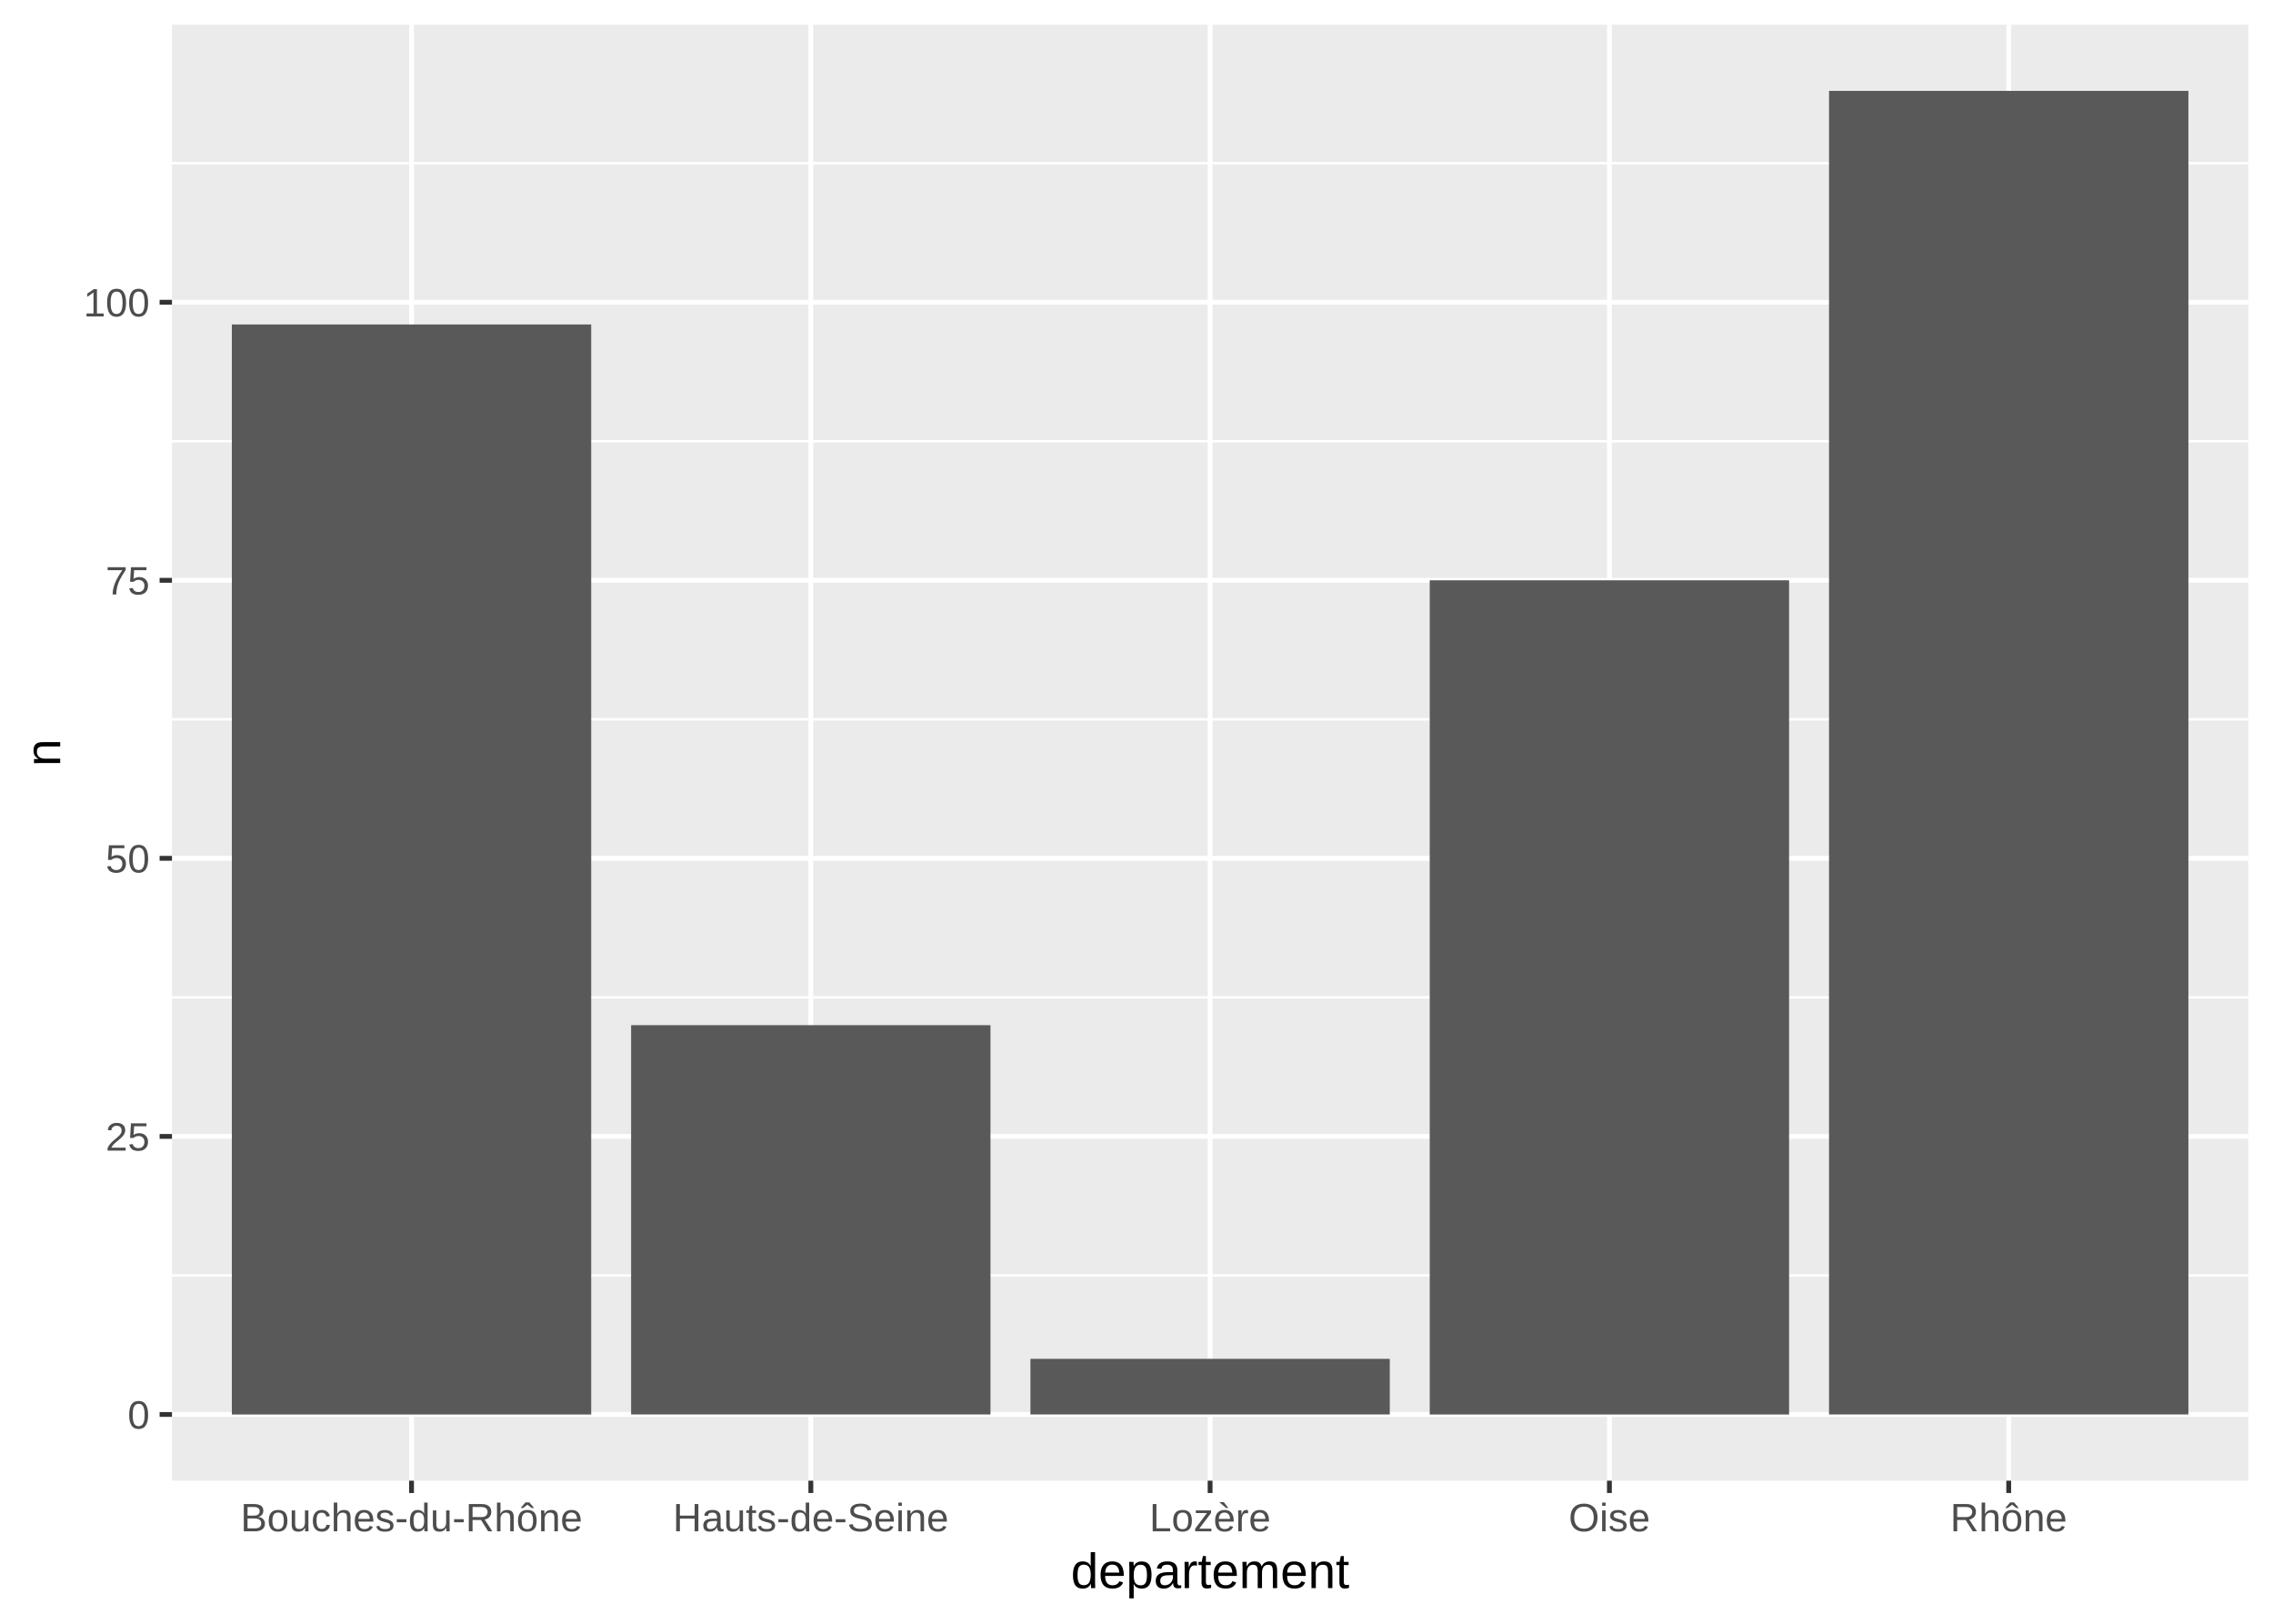
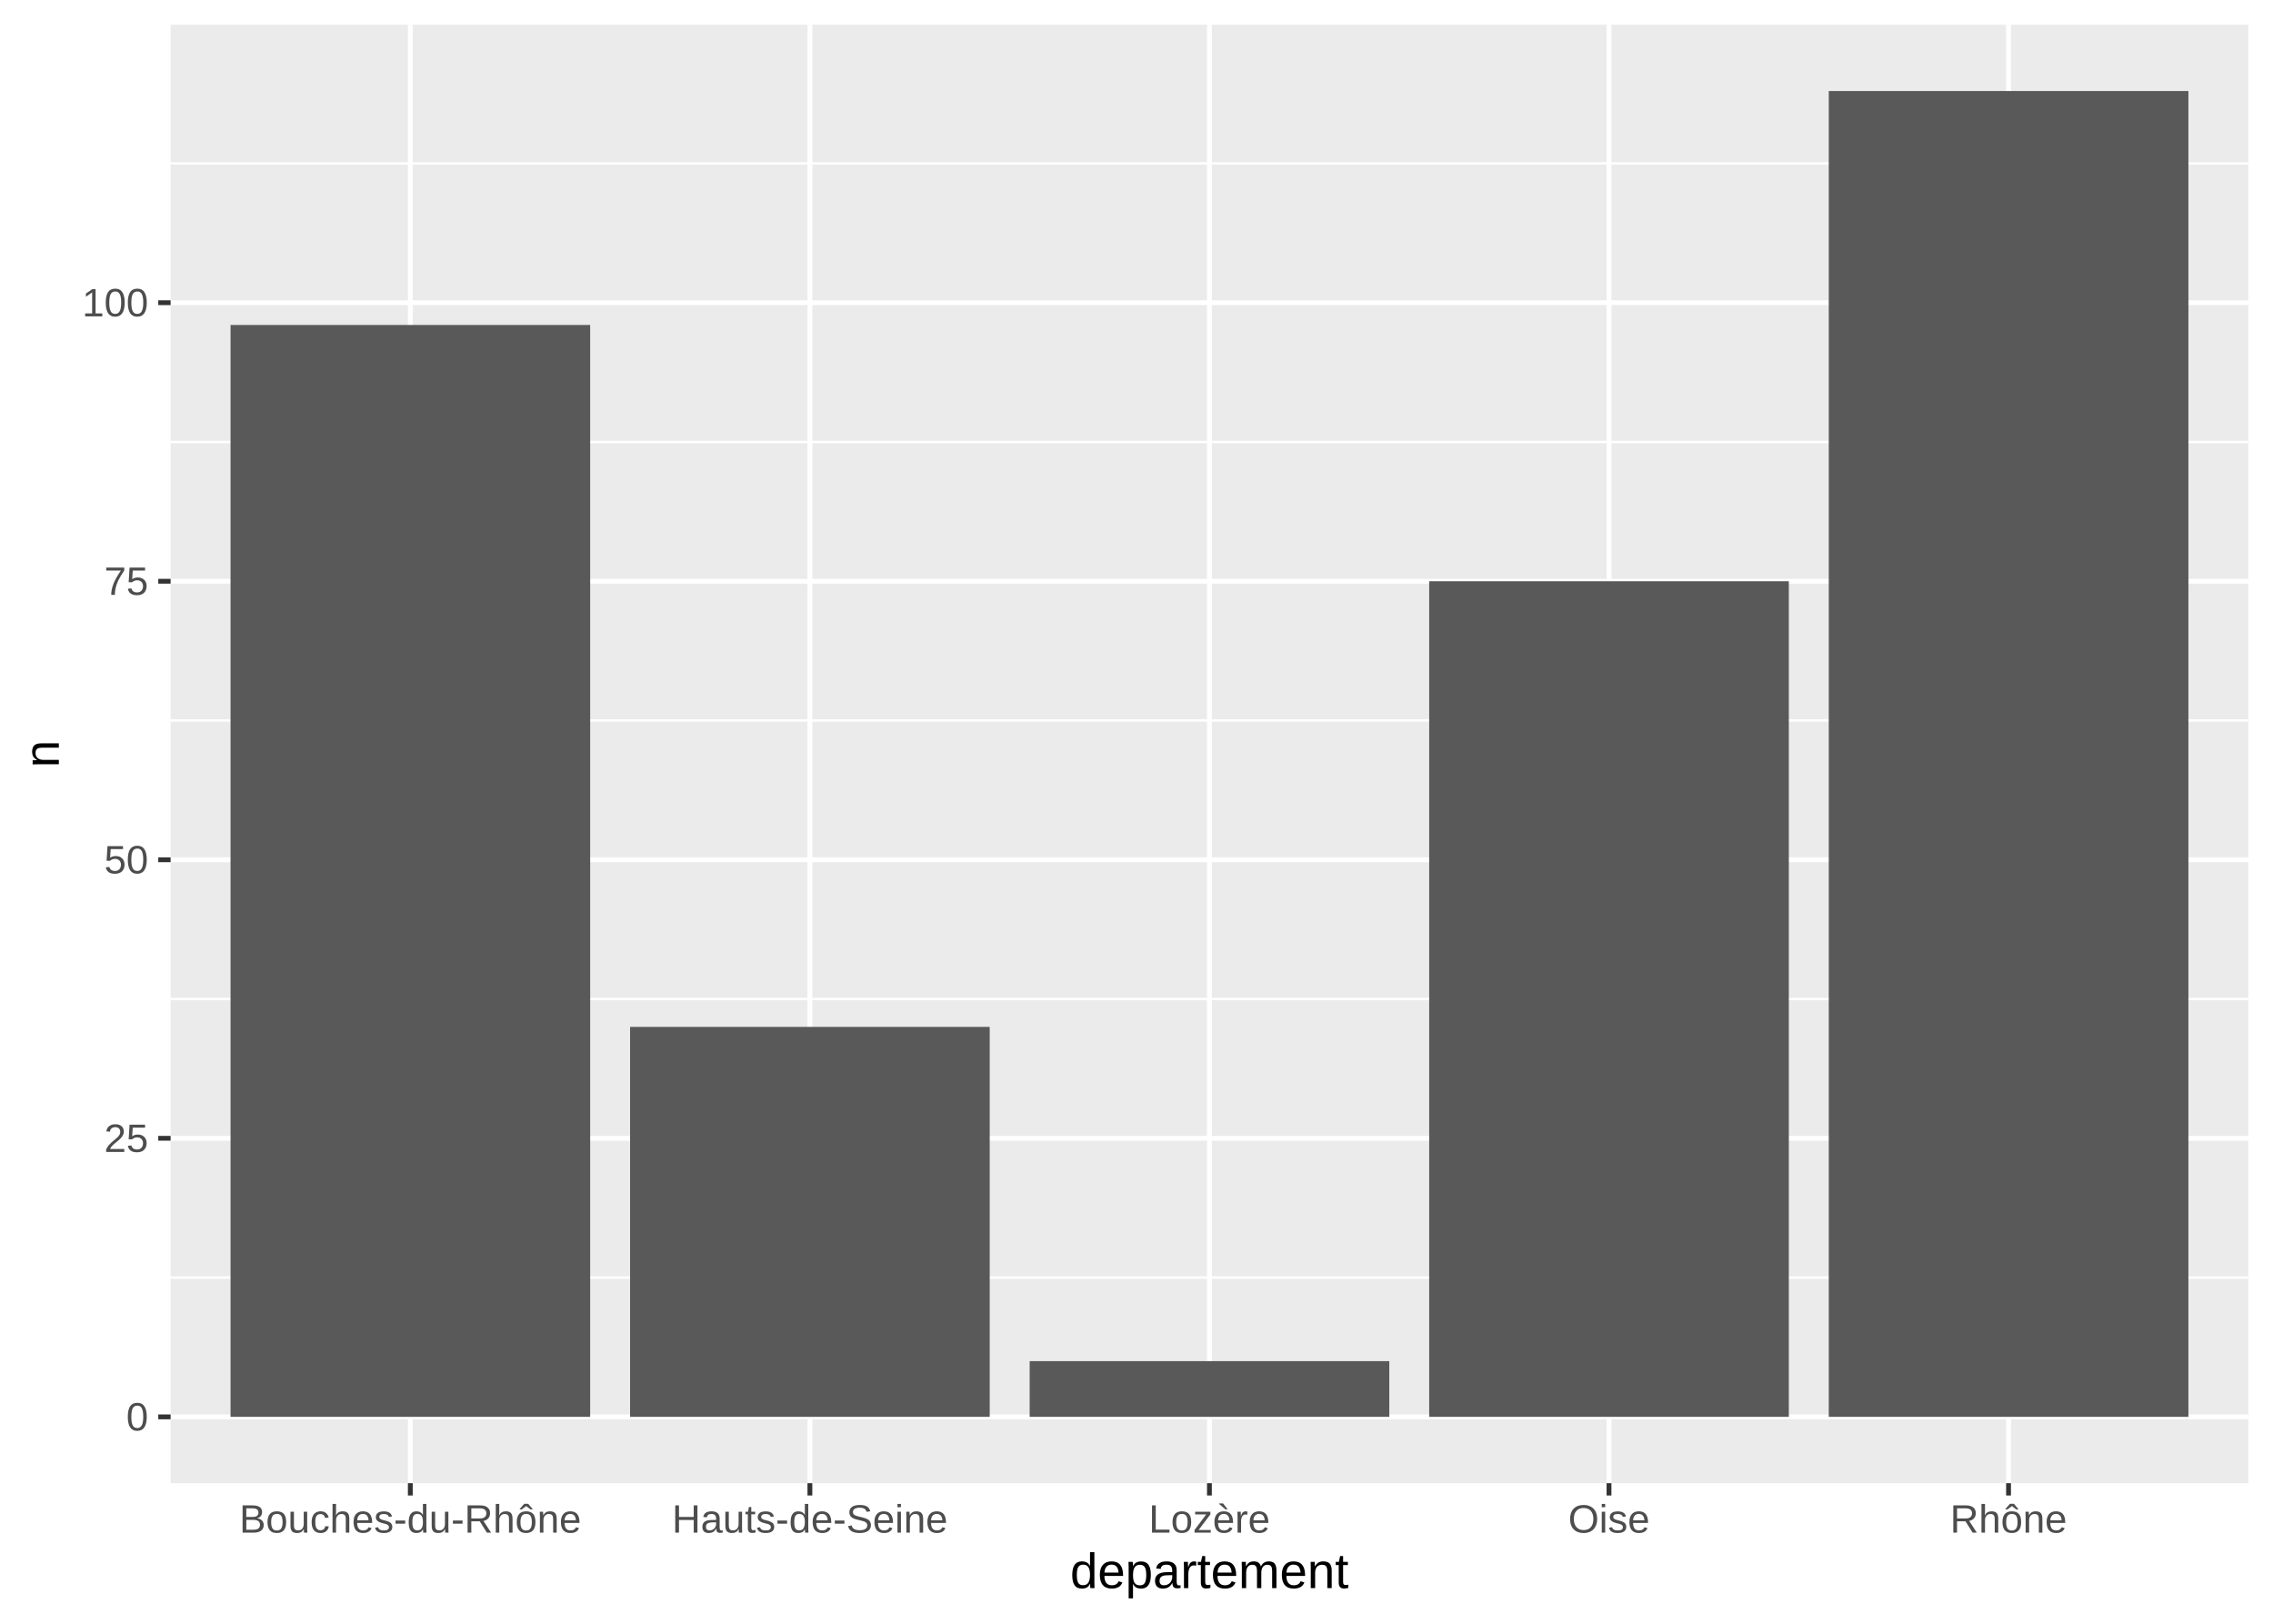
- <svg xmlns="http://www.w3.org/2000/svg" viewBox="0 0 504.00 360.00">
+ <svg xmlns="http://www.w3.org/2000/svg" class="svglite" width="504.00pt" height="360.00pt" viewBox="0 0 504.00 360.00">
  <defs>
    <style type="text/css">
-     line, polyline, polygon, path, rect, circle {
+     .svglite line, .svglite polyline, .svglite polygon, .svglite path, .svglite rect, .svglite circle {
      fill: none;
      stroke: #000000;
      stroke-linecap: round;
      stroke-linejoin: round;
      stroke-miterlimit: 10.00;
    }
  </style>
  </defs>
  <rect width="100%" height="100%" style="stroke: none; fill: #FFFFFF;" />
-   <rect x="0.00" y="0.00" width="504.00" height="360.00" style="stroke-width: 1.07; stroke: #FFFFFF; fill: #FFFFFF;" />
  <defs>
-     <clipPath id="cpMzguMTN8NDk4LjUyfDMyOC4yOHw1LjQ4">
-       <rect x="38.13" y="5.48" width="460.39" height="322.80" />
-     </clipPath>
-   </defs>
-   <rect x="38.13" y="5.48" width="460.39" height="322.80" style="stroke-width: 1.07; stroke: none; fill: #EBEBEB;" clip-path="url(#cpMzguMTN8NDk4LjUyfDMyOC4yOHw1LjQ4)" />
-   <polyline points="38.13,282.78 498.52,282.78 " style="stroke-width: 0.53; stroke: #FFFFFF; stroke-linecap: butt;" clip-path="url(#cpMzguMTN8NDk4LjUyfDMyOC4yOHw1LjQ4)" />
-   <polyline points="38.13,221.13 498.52,221.13 " style="stroke-width: 0.53; stroke: #FFFFFF; stroke-linecap: butt;" clip-path="url(#cpMzguMTN8NDk4LjUyfDMyOC4yOHw1LjQ4)" />
-   <polyline points="38.13,159.48 498.52,159.48 " style="stroke-width: 0.53; stroke: #FFFFFF; stroke-linecap: butt;" clip-path="url(#cpMzguMTN8NDk4LjUyfDMyOC4yOHw1LjQ4)" />
-   <polyline points="38.13,97.83 498.52,97.83 " style="stroke-width: 0.53; stroke: #FFFFFF; stroke-linecap: butt;" clip-path="url(#cpMzguMTN8NDk4LjUyfDMyOC4yOHw1LjQ4)" />
-   <polyline points="38.13,36.18 498.52,36.18 " style="stroke-width: 0.53; stroke: #FFFFFF; stroke-linecap: butt;" clip-path="url(#cpMzguMTN8NDk4LjUyfDMyOC4yOHw1LjQ4)" />
-   <polyline points="38.13,313.60 498.52,313.60 " style="stroke-width: 1.07; stroke: #FFFFFF; stroke-linecap: butt;" clip-path="url(#cpMzguMTN8NDk4LjUyfDMyOC4yOHw1LjQ4)" />
-   <polyline points="38.13,251.95 498.52,251.95 " style="stroke-width: 1.07; stroke: #FFFFFF; stroke-linecap: butt;" clip-path="url(#cpMzguMTN8NDk4LjUyfDMyOC4yOHw1LjQ4)" />
-   <polyline points="38.13,190.30 498.52,190.30 " style="stroke-width: 1.07; stroke: #FFFFFF; stroke-linecap: butt;" clip-path="url(#cpMzguMTN8NDk4LjUyfDMyOC4yOHw1LjQ4)" />
-   <polyline points="38.13,128.66 498.52,128.66 " style="stroke-width: 1.07; stroke: #FFFFFF; stroke-linecap: butt;" clip-path="url(#cpMzguMTN8NDk4LjUyfDMyOC4yOHw1LjQ4)" />
-   <polyline points="38.13,67.01 498.52,67.01 " style="stroke-width: 1.07; stroke: #FFFFFF; stroke-linecap: butt;" clip-path="url(#cpMzguMTN8NDk4LjUyfDMyOC4yOHw1LjQ4)" />
-   <polyline points="91.25,328.28 91.25,5.48 " style="stroke-width: 1.07; stroke: #FFFFFF; stroke-linecap: butt;" clip-path="url(#cpMzguMTN8NDk4LjUyfDMyOC4yOHw1LjQ4)" />
-   <polyline points="179.79,328.28 179.79,5.48 " style="stroke-width: 1.07; stroke: #FFFFFF; stroke-linecap: butt;" clip-path="url(#cpMzguMTN8NDk4LjUyfDMyOC4yOHw1LjQ4)" />
-   <polyline points="268.32,328.28 268.32,5.48 " style="stroke-width: 1.07; stroke: #FFFFFF; stroke-linecap: butt;" clip-path="url(#cpMzguMTN8NDk4LjUyfDMyOC4yOHw1LjQ4)" />
-   <polyline points="356.86,328.28 356.86,5.48 " style="stroke-width: 1.07; stroke: #FFFFFF; stroke-linecap: butt;" clip-path="url(#cpMzguMTN8NDk4LjUyfDMyOC4yOHw1LjQ4)" />
-   <polyline points="445.40,328.28 445.40,5.48 " style="stroke-width: 1.07; stroke: #FFFFFF; stroke-linecap: butt;" clip-path="url(#cpMzguMTN8NDk4LjUyfDMyOC4yOHw1LjQ4)" />
-   <rect x="51.41" y="71.94" width="79.68" height="241.67" style="stroke-width: 1.07; stroke: none; stroke-linecap: square; stroke-linejoin: miter; fill: #595959;" clip-path="url(#cpMzguMTN8NDk4LjUyfDMyOC4yOHw1LjQ4)" />
-   <rect x="139.94" y="227.29" width="79.68" height="86.31" style="stroke-width: 1.07; stroke: none; stroke-linecap: square; stroke-linejoin: miter; fill: #595959;" clip-path="url(#cpMzguMTN8NDk4LjUyfDMyOC4yOHw1LjQ4)" />
-   <rect x="228.48" y="301.27" width="79.68" height="12.33" style="stroke-width: 1.07; stroke: none; stroke-linecap: square; stroke-linejoin: miter; fill: #595959;" clip-path="url(#cpMzguMTN8NDk4LjUyfDMyOC4yOHw1LjQ4)" />
-   <rect x="317.02" y="128.66" width="79.68" height="184.95" style="stroke-width: 1.07; stroke: none; stroke-linecap: square; stroke-linejoin: miter; fill: #595959;" clip-path="url(#cpMzguMTN8NDk4LjUyfDMyOC4yOHw1LjQ4)" />
-   <rect x="405.56" y="20.15" width="79.68" height="293.45" style="stroke-width: 1.07; stroke: none; stroke-linecap: square; stroke-linejoin: miter; fill: #595959;" clip-path="url(#cpMzguMTN8NDk4LjUyfDMyOC4yOHw1LjQ4)" />
-   <defs>
-     <clipPath id="cpMC4wMHw1MDQuMDB8MzYwLjAwfDAuMDA=">
+     <clipPath id="cpMC4wMHw1MDQuMDB8MC4wMHwzNjAuMDA=">
      <rect x="0.00" y="0.00" width="504.00" height="360.00" />
    </clipPath>
  </defs>
-   <g clip-path="url(#cpMC4wMHw1MDQuMDB8MzYwLjAwfDAuMDA=)">
-     <text x="28.30" y="316.75" style="font-size: 8.80px; fill: #4D4D4D; font-family: Arial;" textLength="4.89px" lengthAdjust="spacingAndGlyphs">0</text>
+   <g clip-path="url(#cpMC4wMHw1MDQuMDB8MC4wMHwzNjAuMDA=)">
+     <rect x="0.00" y="0.00" width="504.00" height="360.00" style="stroke-width: 1.07; stroke: #FFFFFF; fill: #FFFFFF;" />
  </g>
-   <g clip-path="url(#cpMC4wMHw1MDQuMDB8MzYwLjAwfDAuMDA=)">
-     <text x="23.41" y="255.10" style="font-size: 8.80px; fill: #4D4D4D; font-family: Arial;" textLength="9.79px" lengthAdjust="spacingAndGlyphs">25</text>
+   <defs>
+     <clipPath id="cpMzcuODN8NDk4LjUyfDUuNDh8MzI4Ljgz">
+       <rect x="37.83" y="5.48" width="460.69" height="323.35" />
+     </clipPath>
+   </defs>
+   <g clip-path="url(#cpMzcuODN8NDk4LjUyfDUuNDh8MzI4Ljgz)">
+     <rect x="37.83" y="5.48" width="460.69" height="323.35" style="stroke-width: 1.07; stroke: none; fill: #EBEBEB;" />
+     <polyline points="37.83,283.25 498.52,283.25 " style="stroke-width: 0.53; stroke: #FFFFFF; stroke-linecap: butt;" />
+     <polyline points="37.83,221.50 498.52,221.50 " style="stroke-width: 0.53; stroke: #FFFFFF; stroke-linecap: butt;" />
+     <polyline points="37.83,159.74 498.52,159.74 " style="stroke-width: 0.53; stroke: #FFFFFF; stroke-linecap: butt;" />
+     <polyline points="37.83,97.99 498.52,97.99 " style="stroke-width: 0.53; stroke: #FFFFFF; stroke-linecap: butt;" />
+     <polyline points="37.83,36.23 498.52,36.23 " style="stroke-width: 0.53; stroke: #FFFFFF; stroke-linecap: butt;" />
+     <polyline points="37.83,314.13 498.52,314.13 " style="stroke-width: 1.07; stroke: #FFFFFF; stroke-linecap: butt;" />
+     <polyline points="37.83,252.37 498.52,252.37 " style="stroke-width: 1.07; stroke: #FFFFFF; stroke-linecap: butt;" />
+     <polyline points="37.83,190.62 498.52,190.62 " style="stroke-width: 1.07; stroke: #FFFFFF; stroke-linecap: butt;" />
+     <polyline points="37.83,128.87 498.52,128.87 " style="stroke-width: 1.07; stroke: #FFFFFF; stroke-linecap: butt;" />
+     <polyline points="37.83,67.11 498.52,67.11 " style="stroke-width: 1.07; stroke: #FFFFFF; stroke-linecap: butt;" />
+     <polyline points="90.98,328.83 90.98,5.48 " style="stroke-width: 1.07; stroke: #FFFFFF; stroke-linecap: butt;" />
+     <polyline points="179.58,328.83 179.58,5.48 " style="stroke-width: 1.07; stroke: #FFFFFF; stroke-linecap: butt;" />
+     <polyline points="268.17,328.83 268.17,5.48 " style="stroke-width: 1.07; stroke: #FFFFFF; stroke-linecap: butt;" />
+     <polyline points="356.77,328.83 356.77,5.48 " style="stroke-width: 1.07; stroke: #FFFFFF; stroke-linecap: butt;" />
+     <polyline points="445.36,328.83 445.36,5.48 " style="stroke-width: 1.07; stroke: #FFFFFF; stroke-linecap: butt;" />
+     <rect x="51.12" y="72.05" width="79.74" height="242.08" style="stroke-width: 1.07; stroke: none; stroke-linecap: square; stroke-linejoin: miter; fill: #595959;" />
+     <rect x="139.71" y="227.67" width="79.74" height="86.46" style="stroke-width: 1.07; stroke: none; stroke-linecap: square; stroke-linejoin: miter; fill: #595959;" />
+     <rect x="228.31" y="301.78" width="79.74" height="12.35" style="stroke-width: 1.07; stroke: none; stroke-linecap: square; stroke-linejoin: miter; fill: #595959;" />
+     <rect x="316.90" y="128.87" width="79.74" height="185.26" style="stroke-width: 1.07; stroke: none; stroke-linecap: square; stroke-linejoin: miter; fill: #595959;" />
+     <rect x="405.50" y="20.18" width="79.74" height="293.95" style="stroke-width: 1.07; stroke: none; stroke-linecap: square; stroke-linejoin: miter; fill: #595959;" />
  </g>
-   <g clip-path="url(#cpMC4wMHw1MDQuMDB8MzYwLjAwfDAuMDA=)">
-     <text x="23.41" y="193.45" style="font-size: 8.80px; fill: #4D4D4D; font-family: Arial;" textLength="9.79px" lengthAdjust="spacingAndGlyphs">50</text>
-   </g>
-   <g clip-path="url(#cpMC4wMHw1MDQuMDB8MzYwLjAwfDAuMDA=)">
-     <text x="23.41" y="131.80" style="font-size: 8.80px; fill: #4D4D4D; font-family: Arial;" textLength="9.79px" lengthAdjust="spacingAndGlyphs">75</text>
-   </g>
-   <g clip-path="url(#cpMC4wMHw1MDQuMDB8MzYwLjAwfDAuMDA=)">
-     <text x="18.51" y="70.16" style="font-size: 8.80px; fill: #4D4D4D; font-family: Arial;" textLength="14.68px" lengthAdjust="spacingAndGlyphs">100</text>
-   </g>
-   <polyline points="35.39,313.60 38.13,313.60 " style="stroke-width: 1.07; stroke: #333333; stroke-linecap: butt;" clip-path="url(#cpMC4wMHw1MDQuMDB8MzYwLjAwfDAuMDA=)" />
-   <polyline points="35.39,251.95 38.13,251.95 " style="stroke-width: 1.07; stroke: #333333; stroke-linecap: butt;" clip-path="url(#cpMC4wMHw1MDQuMDB8MzYwLjAwfDAuMDA=)" />
-   <polyline points="35.39,190.30 38.13,190.30 " style="stroke-width: 1.07; stroke: #333333; stroke-linecap: butt;" clip-path="url(#cpMC4wMHw1MDQuMDB8MzYwLjAwfDAuMDA=)" />
-   <polyline points="35.39,128.66 38.13,128.66 " style="stroke-width: 1.07; stroke: #333333; stroke-linecap: butt;" clip-path="url(#cpMC4wMHw1MDQuMDB8MzYwLjAwfDAuMDA=)" />
-   <polyline points="35.39,67.01 38.13,67.01 " style="stroke-width: 1.07; stroke: #333333; stroke-linecap: butt;" clip-path="url(#cpMC4wMHw1MDQuMDB8MzYwLjAwfDAuMDA=)" />
-   <polyline points="91.25,331.02 91.25,328.28 " style="stroke-width: 1.07; stroke: #333333; stroke-linecap: butt;" clip-path="url(#cpMC4wMHw1MDQuMDB8MzYwLjAwfDAuMDA=)" />
-   <polyline points="179.79,331.02 179.79,328.28 " style="stroke-width: 1.07; stroke: #333333; stroke-linecap: butt;" clip-path="url(#cpMC4wMHw1MDQuMDB8MzYwLjAwfDAuMDA=)" />
-   <polyline points="268.32,331.02 268.32,328.28 " style="stroke-width: 1.07; stroke: #333333; stroke-linecap: butt;" clip-path="url(#cpMC4wMHw1MDQuMDB8MzYwLjAwfDAuMDA=)" />
-   <polyline points="356.86,331.02 356.86,328.28 " style="stroke-width: 1.07; stroke: #333333; stroke-linecap: butt;" clip-path="url(#cpMC4wMHw1MDQuMDB8MzYwLjAwfDAuMDA=)" />
-   <polyline points="445.40,331.02 445.40,328.28 " style="stroke-width: 1.07; stroke: #333333; stroke-linecap: butt;" clip-path="url(#cpMC4wMHw1MDQuMDB8MzYwLjAwfDAuMDA=)" />
-   <g clip-path="url(#cpMC4wMHw1MDQuMDB8MzYwLjAwfDAuMDA=)">
-     <text x="53.34" y="339.51" style="font-size: 8.80px; fill: #4D4D4D; font-family: Arial;" textLength="75.83px" lengthAdjust="spacingAndGlyphs">Bouches-du-Rhône</text>
-   </g>
-   <g clip-path="url(#cpMC4wMHw1MDQuMDB8MzYwLjAwfDAuMDA=)">
-     <text x="149.21" y="339.51" style="font-size: 8.80px; fill: #4D4D4D; font-family: Arial;" textLength="61.14px" lengthAdjust="spacingAndGlyphs">Hauts-de-Seine</text>
-   </g>
-   <g clip-path="url(#cpMC4wMHw1MDQuMDB8MzYwLjAwfDAuMDA=)">
-     <text x="254.87" y="339.51" style="font-size: 8.80px; fill: #4D4D4D; font-family: Arial;" textLength="26.91px" lengthAdjust="spacingAndGlyphs">Lozère</text>
-   </g>
-   <g clip-path="url(#cpMC4wMHw1MDQuMDB8MzYwLjAwfDAuMDA=)">
-     <text x="347.81" y="339.51" style="font-size: 8.80px; fill: #4D4D4D; font-family: Arial;" textLength="18.09px" lengthAdjust="spacingAndGlyphs">Oise</text>
-   </g>
-   <g clip-path="url(#cpMC4wMHw1MDQuMDB8MzYwLjAwfDAuMDA=)">
-     <text x="432.43" y="339.51" style="font-size: 8.80px; fill: #4D4D4D; font-family: Arial;" textLength="25.93px" lengthAdjust="spacingAndGlyphs">Rhône</text>
-   </g>
-   <g clip-path="url(#cpMC4wMHw1MDQuMDB8MzYwLjAwfDAuMDA=)">
-     <text x="237.44" y="352.10" style="font-size: 11.00px; font-family: Arial;" textLength="61.76px" lengthAdjust="spacingAndGlyphs">departement</text>
-   </g>
-   <g clip-path="url(#cpMC4wMHw1MDQuMDB8MzYwLjAwfDAuMDA=)">
-     <text transform="translate(13.35,169.94) rotate(-90)" style="font-size: 11.00px; font-family: Arial;" textLength="6.12px" lengthAdjust="spacingAndGlyphs">n</text>
+   <g clip-path="url(#cpMC4wMHw1MDQuMDB8MC4wMHwzNjAuMDA=)">
+     <text x="32.89" y="317.16" text-anchor="end" style="font-size: 8.80px; fill: #4D4D4D; font-family: Arial;" textLength="4.90px" lengthAdjust="spacingAndGlyphs">0</text>
+     <text x="32.89" y="255.40" text-anchor="end" style="font-size: 8.80px; fill: #4D4D4D; font-family: Arial;" textLength="9.79px" lengthAdjust="spacingAndGlyphs">25</text>
+     <text x="32.89" y="193.65" text-anchor="end" style="font-size: 8.80px; fill: #4D4D4D; font-family: Arial;" textLength="9.79px" lengthAdjust="spacingAndGlyphs">50</text>
+     <text x="32.89" y="131.89" text-anchor="end" style="font-size: 8.80px; fill: #4D4D4D; font-family: Arial;" textLength="9.79px" lengthAdjust="spacingAndGlyphs">75</text>
+     <text x="32.89" y="70.14" text-anchor="end" style="font-size: 8.80px; fill: #4D4D4D; font-family: Arial;" textLength="14.69px" lengthAdjust="spacingAndGlyphs">100</text>
+     <polyline points="35.09,314.13 37.83,314.13 " style="stroke-width: 1.07; stroke: #333333; stroke-linecap: butt;" />
+     <polyline points="35.09,252.37 37.83,252.37 " style="stroke-width: 1.07; stroke: #333333; stroke-linecap: butt;" />
+     <polyline points="35.09,190.62 37.83,190.62 " style="stroke-width: 1.07; stroke: #333333; stroke-linecap: butt;" />
+     <polyline points="35.09,128.87 37.83,128.87 " style="stroke-width: 1.07; stroke: #333333; stroke-linecap: butt;" />
+     <polyline points="35.09,67.11 37.83,67.11 " style="stroke-width: 1.07; stroke: #333333; stroke-linecap: butt;" />
+     <polyline points="90.98,331.57 90.98,328.83 " style="stroke-width: 1.07; stroke: #333333; stroke-linecap: butt;" />
+     <polyline points="179.58,331.57 179.58,328.83 " style="stroke-width: 1.07; stroke: #333333; stroke-linecap: butt;" />
+     <polyline points="268.17,331.57 268.17,328.83 " style="stroke-width: 1.07; stroke: #333333; stroke-linecap: butt;" />
+     <polyline points="356.77,331.57 356.77,328.83 " style="stroke-width: 1.07; stroke: #333333; stroke-linecap: butt;" />
+     <polyline points="445.36,331.57 445.36,328.83 " style="stroke-width: 1.07; stroke: #333333; stroke-linecap: butt;" />
+     <text x="90.98" y="339.81" text-anchor="middle" style="font-size: 8.80px; fill: #4D4D4D; font-family: Arial;" textLength="75.84px" lengthAdjust="spacingAndGlyphs">Bouches-du-Rhône</text>
+     <text x="179.58" y="339.81" text-anchor="middle" style="font-size: 8.80px; fill: #4D4D4D; font-family: Arial;" textLength="61.15px" lengthAdjust="spacingAndGlyphs">Hauts-de-Seine</text>
+     <text x="268.17" y="339.81" text-anchor="middle" style="font-size: 8.80px; fill: #4D4D4D; font-family: Arial;" textLength="26.91px" lengthAdjust="spacingAndGlyphs">Lozère</text>
+     <text x="356.77" y="339.81" text-anchor="middle" style="font-size: 8.80px; fill: #4D4D4D; font-family: Arial;" textLength="18.09px" lengthAdjust="spacingAndGlyphs">Oise</text>
+     <text x="445.36" y="339.81" text-anchor="middle" style="font-size: 8.80px; fill: #4D4D4D; font-family: Arial;" textLength="25.93px" lengthAdjust="spacingAndGlyphs">Rhône</text>
+     <text x="268.17" y="352.10" text-anchor="middle" style="font-size: 11.00px; font-family: Arial;" textLength="61.79px" lengthAdjust="spacingAndGlyphs">departement</text>
+     <text transform="translate(13.05,167.15) rotate(-90)" text-anchor="middle" style="font-size: 11.00px; font-family: Arial;" textLength="6.12px" lengthAdjust="spacingAndGlyphs">n</text>
  </g>
</svg>
